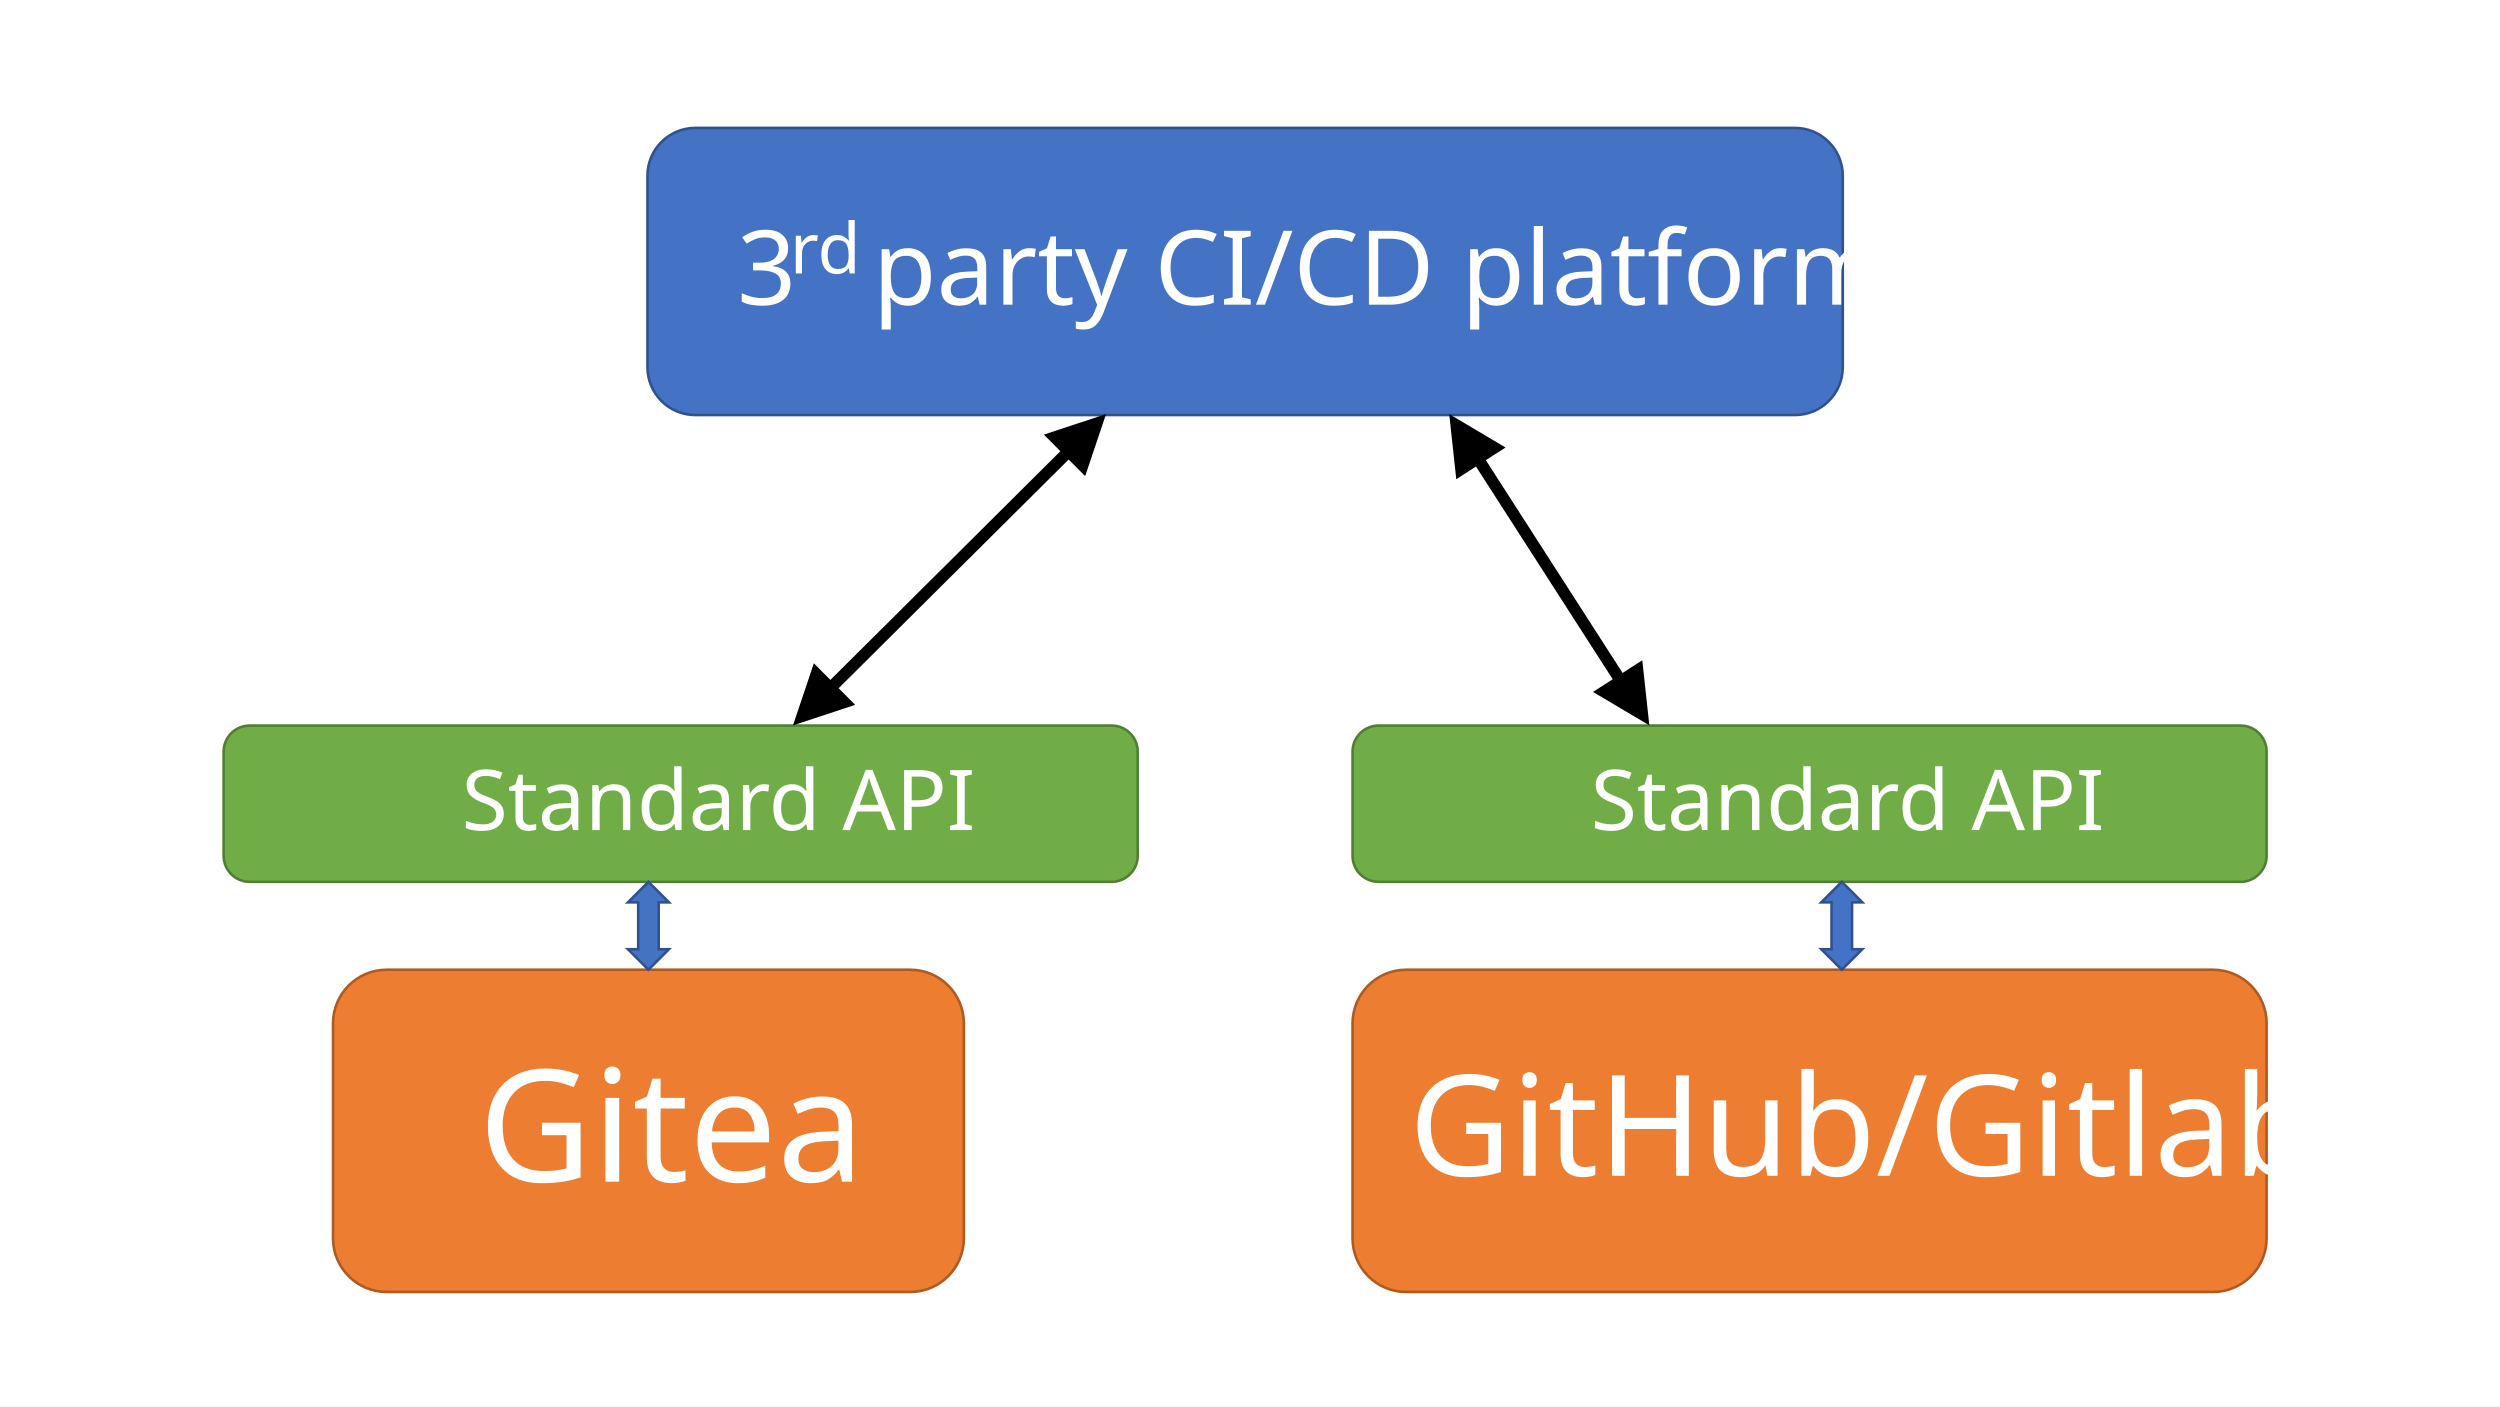
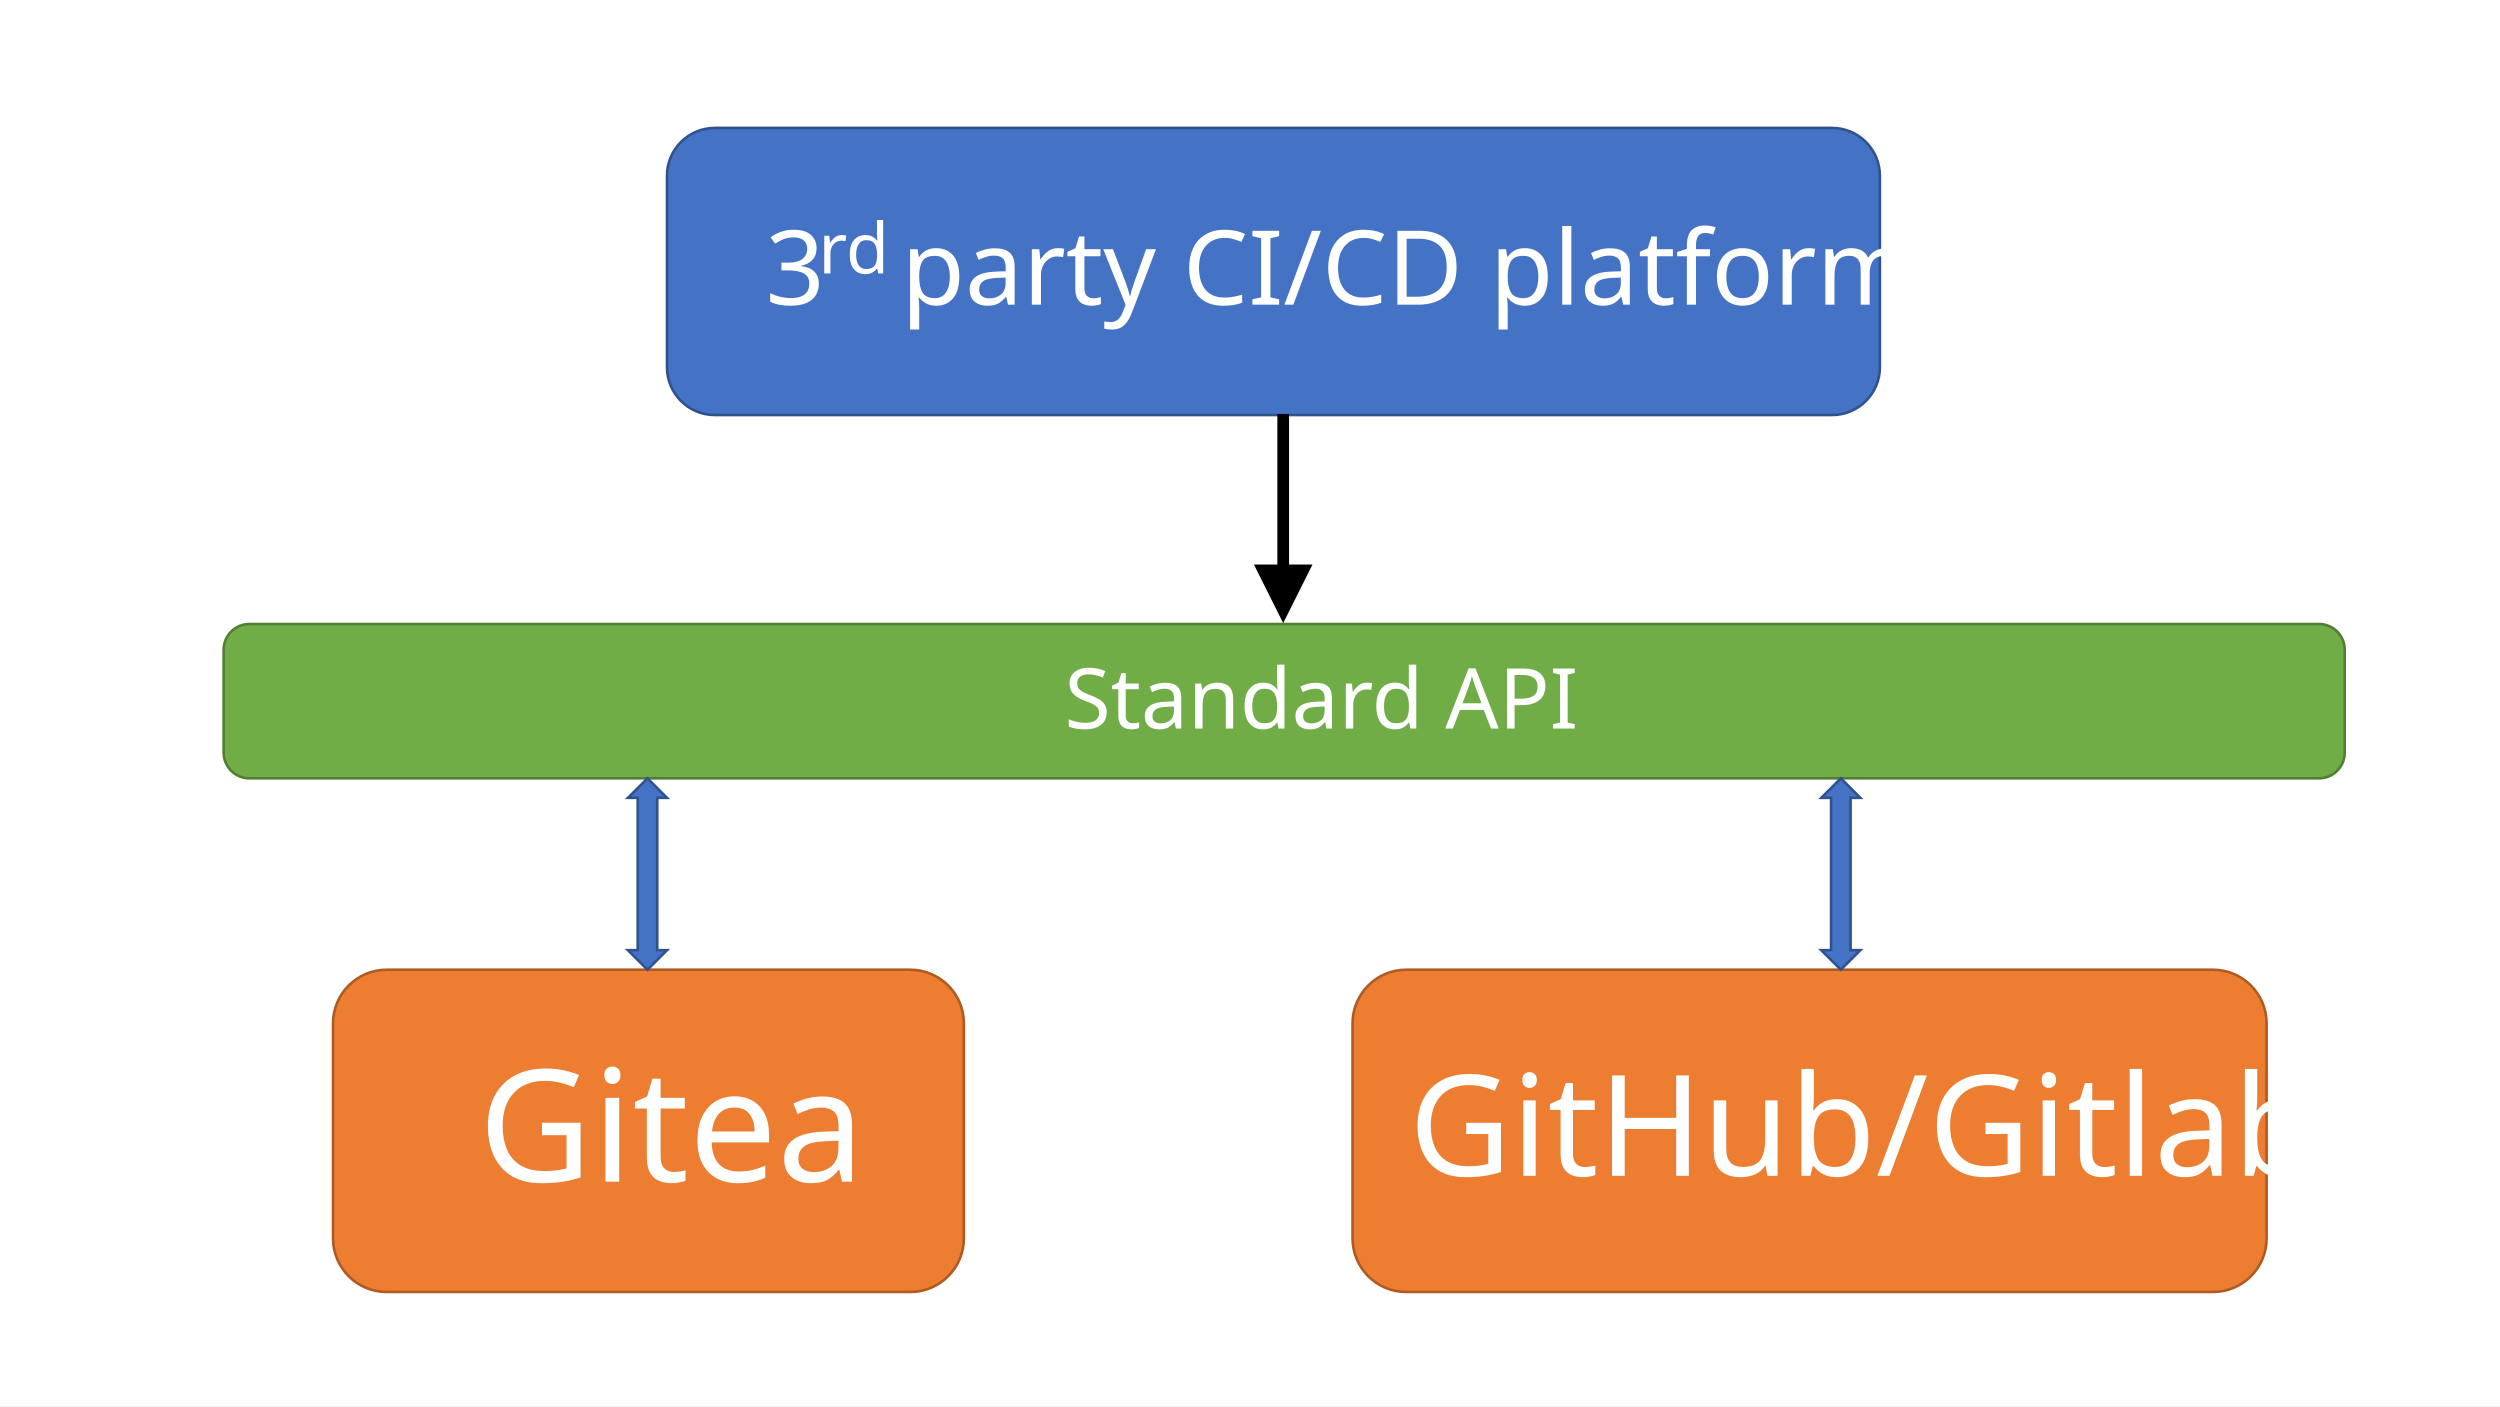
<svg xmlns="http://www.w3.org/2000/svg" width="1280" height="720" overflow="hidden">
  <defs>
    <clipPath id="clip0">
      <rect x="0" y="0" width="1280" height="720" />
    </clipPath>
  </defs>
  <g clip-path="url(#clip0)">
    <rect x="0" y="0" width="1280" height="720" fill="#FFFFFF" />
-     <path d="M114.5 384.834C114.5 377.47 120.47 371.5 127.834 371.5L569.166 371.5C576.53 371.5 582.5 377.47 582.5 384.834L582.5 438.166C582.5 445.53 576.53 451.5 569.166 451.5L127.834 451.5C120.47 451.5 114.5 445.53 114.5 438.166Z" stroke="#507E32" stroke-width="1.333" stroke-miterlimit="8" fill="#70AD47" fill-rule="evenodd" />
-     <text fill="#FFFFFF" font-family="Calibri,Calibri_MSFontService,sans-serif" font-weight="400" font-size="43" transform="translate(236.338 425)">Standard API</text>
-     <path d="M692.5 384.834C692.5 377.47 698.47 371.5 705.834 371.5L1147.17 371.5C1154.53 371.5 1160.5 377.47 1160.5 384.834L1160.5 438.166C1160.5 445.53 1154.53 451.5 1147.17 451.5L705.834 451.5C698.47 451.5 692.5 445.53 692.5 438.166Z" stroke="#507E32" stroke-width="1.333" stroke-miterlimit="8" fill="#70AD47" fill-rule="evenodd" />
-     <text fill="#FFFFFF" font-family="Calibri,Calibri_MSFontService,sans-serif" font-weight="400" font-size="43" transform="translate(814.451 425)">Standard API</text>
-     <path d="M331.5 90.001C331.5 76.469 342.469 65.5 356.001 65.5L918.999 65.5C932.531 65.5 943.5 76.469 943.5 90.001L943.5 187.999C943.5 201.531 932.531 212.5 918.999 212.5L356.001 212.5C342.469 212.5 331.5 201.531 331.5 187.999Z" stroke="#2F528F" stroke-width="1.333" stroke-miterlimit="8" fill="#4472C4" fill-rule="evenodd" />
-     <text fill="#FFFFFF" font-family="Calibri,Calibri_MSFontService,sans-serif" font-weight="400" font-size="53" transform="translate(377.391 156)">3</text>
-     <text fill="#FFFFFF" font-family="Calibri,Calibri_MSFontService,sans-serif" font-weight="400" font-size="36" transform="translate(404.391 140)">rd</text>
-     <text fill="#FFFFFF" font-family="Calibri,Calibri_MSFontService,sans-serif" font-weight="400" font-size="53" transform="translate(446.904 156)">party CI/CD platform</text>
-     <path d="M21.261 16.91 143.271 138.231 139.041 142.486 17.031 21.165ZM10.697 31.79 0 0 31.85 10.516ZM149.605 127.607 160.302 159.396 128.452 148.88Z" transform="matrix(1 0 0 -1 406 371.396)" />
-     <path d="M827.336 350.306 754.076 236.335 759.123 233.09 832.383 347.062ZM840.855 338.049 844.458 371.396 815.619 354.271ZM745.604 245.347 742 212 770.84 229.125Z" />
+     <path d="M114.5 332.667C114.5 325.395 120.395 319.5 127.666 319.5L1187.33 319.5C1194.61 319.5 1200.5 325.395 1200.5 332.667L1200.5 385.334C1200.5 392.605 1194.61 398.5 1187.33 398.5L127.666 398.5C120.395 398.5 114.5 392.605 114.5 385.334Z" stroke="#507E32" stroke-width="1.333" stroke-miterlimit="8" fill="#70AD47" fill-rule="evenodd" />
+     <text fill="#FFFFFF" font-family="Calibri,Calibri_MSFontService,sans-serif" font-weight="400" font-size="43" transform="translate(545.022 373)">Standard API</text>
+     <path d="M341.5 90.001C341.5 76.469 352.469 65.5 366 65.5L938 65.5C951.531 65.5 962.5 76.469 962.5 90.001L962.5 188C962.5 201.531 951.531 212.5 938 212.5L366 212.5C352.469 212.5 341.5 201.531 341.5 188Z" stroke="#2F528F" stroke-width="1.333" stroke-miterlimit="8" fill="#4472C4" fill-rule="evenodd" />
+     <text fill="#FFFFFF" font-family="Calibri,Calibri_MSFontService,sans-serif" font-weight="400" font-size="53" transform="translate(391.95 156)">3</text>
+     <text fill="#FFFFFF" font-family="Calibri,Calibri_MSFontService,sans-serif" font-weight="400" font-size="36" transform="translate(418.95 140)">rd</text>
+     <text fill="#FFFFFF" font-family="Calibri,Calibri_MSFontService,sans-serif" font-weight="400" font-size="53" transform="translate(461.463 156)">party CI/CD platform</text>
+     <path d="M3 27 3 107.032-3 107.032-3 27ZM-15 30 0 0 15 30Z" transform="matrix(1 0 0 -1 657 319.032)" />
    <path d="M170.5 524.001C170.5 508.812 182.812 496.5 198.001 496.5L465.999 496.5C481.188 496.5 493.5 508.812 493.5 524.001L493.5 633.999C493.5 649.188 481.188 661.5 465.999 661.5L198.001 661.5C182.812 661.5 170.5 649.188 170.5 633.999Z" stroke="#AE5A21" stroke-width="1.333" stroke-miterlimit="8" fill="#ED7D31" fill-rule="evenodd" />
    <text fill="#FFFFFF" font-family="Calibri,Calibri_MSFontService,sans-serif" font-weight="400" font-size="80" transform="translate(244.944 605)">Gitea</text>
    <path d="M692.5 524.001C692.5 508.813 704.812 496.5 720.001 496.5L1133 496.5C1148.19 496.5 1160.5 508.813 1160.5 524.001L1160.5 633.999C1160.5 649.188 1148.19 661.5 1133 661.5L720.001 661.5C704.812 661.5 692.5 649.188 692.5 633.999Z" stroke="#AE5A21" stroke-width="1.333" stroke-miterlimit="8" fill="#ED7D31" fill-rule="evenodd" />
    <text fill="#FFFFFF" font-family="Calibri,Calibri_MSFontService,sans-serif" font-weight="400" font-size="72" transform="translate(721.398 602)">GitHub/Gitlab</text>
-     <path d="M0 10.5 10.5 0 21 10.5 15.75 10.5 15.75 34.5 21 34.5 10.5 45 0 34.5 5.25 34.5 5.25 10.5Z" stroke="#2F528F" stroke-width="1.333" stroke-miterlimit="8" fill="#4472C4" fill-rule="evenodd" transform="matrix(-1 0 0 1 342.5 451.5)" />
-     <path d="M0 10.5 10.5 0 21 10.5 15.75 10.5 15.75 34.5 21 34.5 10.5 45 0 34.5 5.25 34.5 5.25 10.5Z" stroke="#2F528F" stroke-width="1.333" stroke-miterlimit="8" fill="#4472C4" fill-rule="evenodd" transform="matrix(-1 0 0 1 953.5 451.5)" />
+     <path d="M0 10 10 0 20 10 15 10 15 88 20 88 10 98 0 88 5 88 5 10Z" stroke="#2F528F" stroke-width="1.333" stroke-miterlimit="8" fill="#4472C4" fill-rule="evenodd" transform="matrix(-1 0 0 1 341.5 398.5)" />
+     <path d="M0 10 10 0 20 10 15 10 15 88 20 88 10 98 0 88 5 88 5 10Z" stroke="#2F528F" stroke-width="1.333" stroke-miterlimit="8" fill="#4472C4" fill-rule="evenodd" transform="matrix(-1 0 0 1 952.5 398.5)" />
  </g>
</svg>
